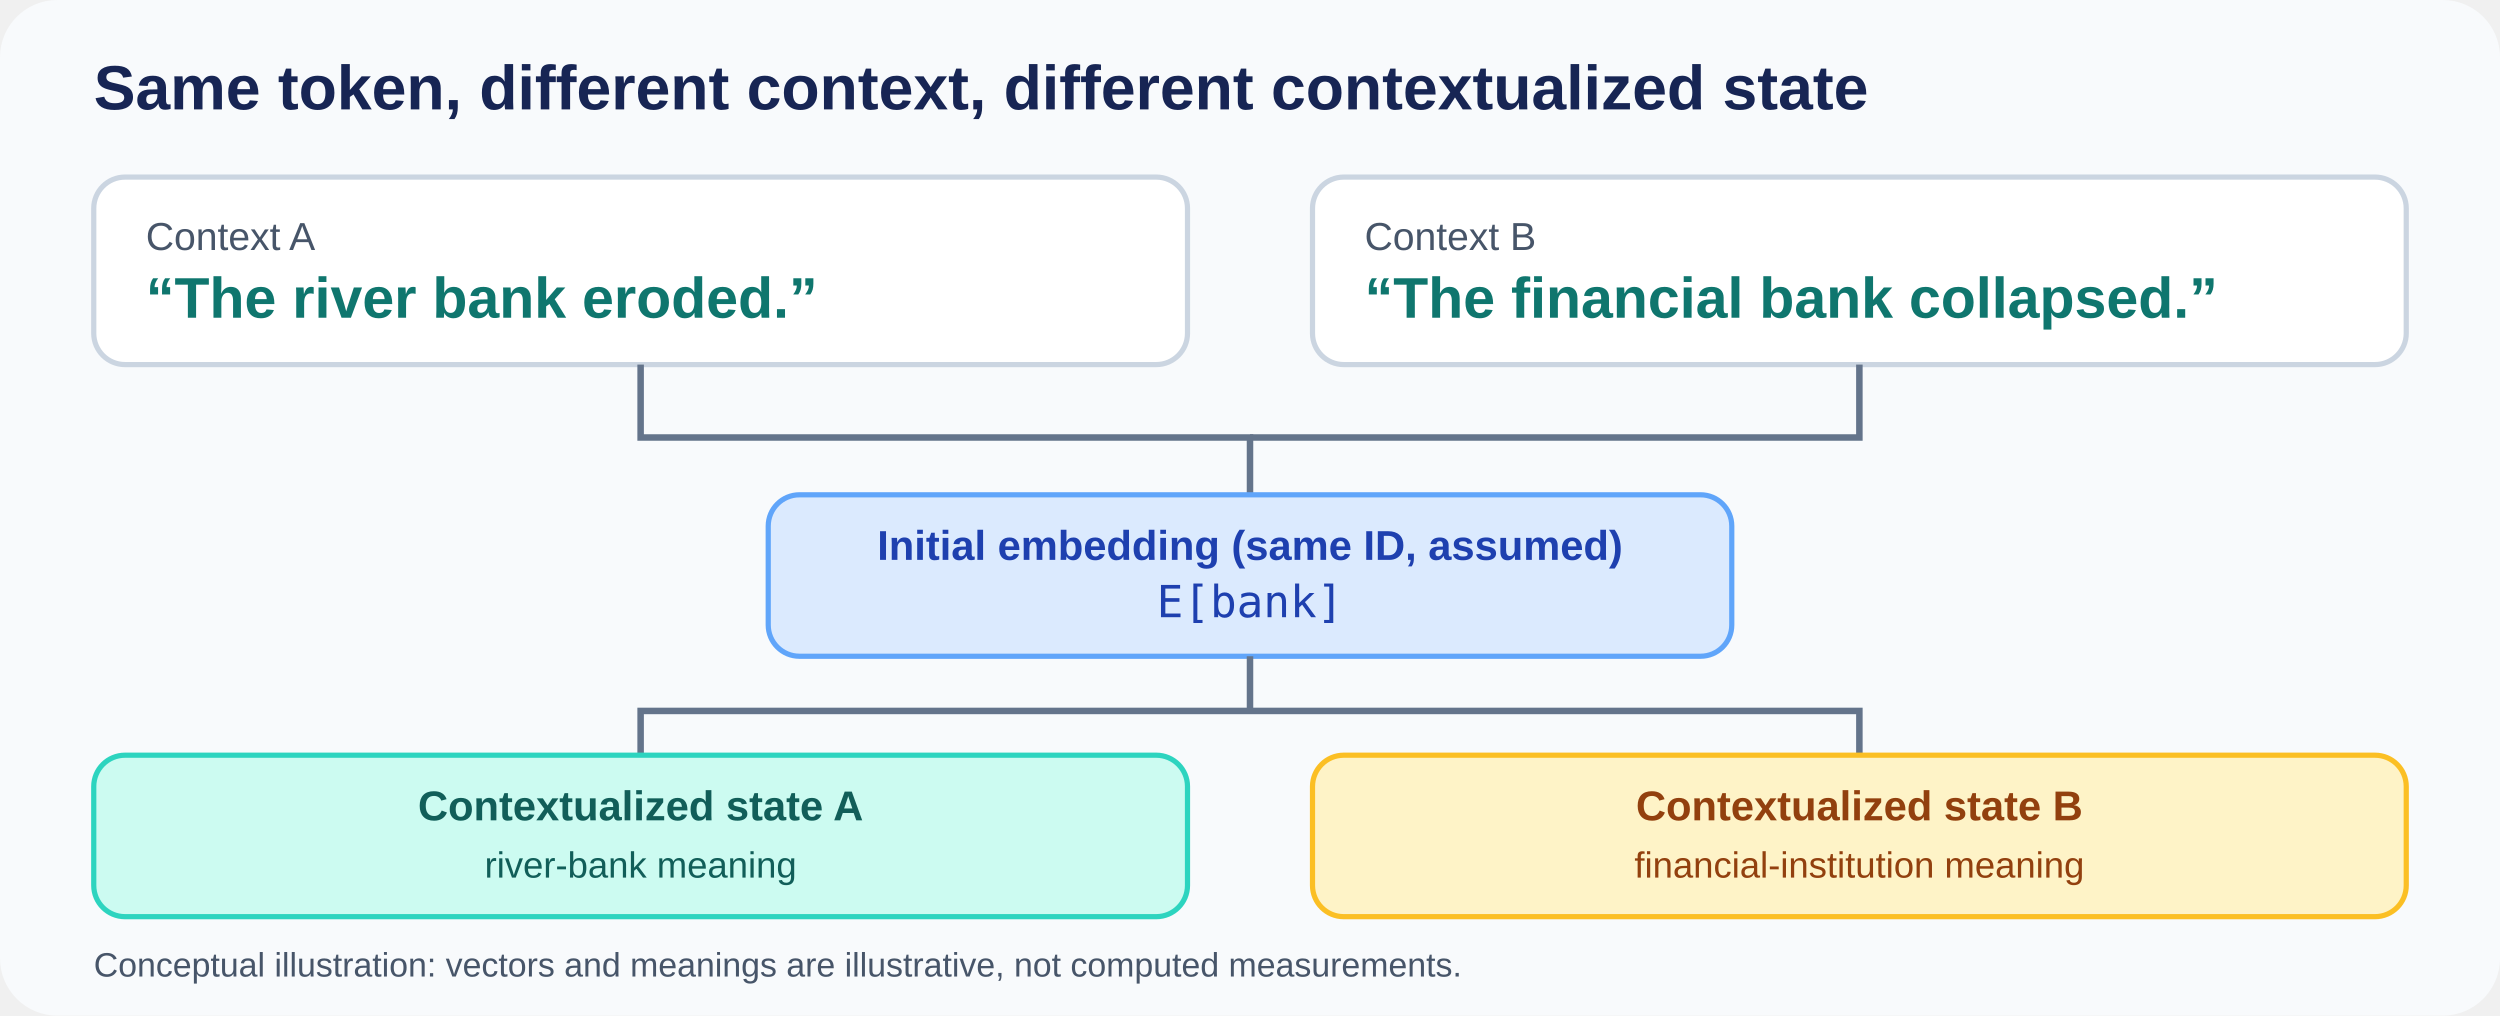
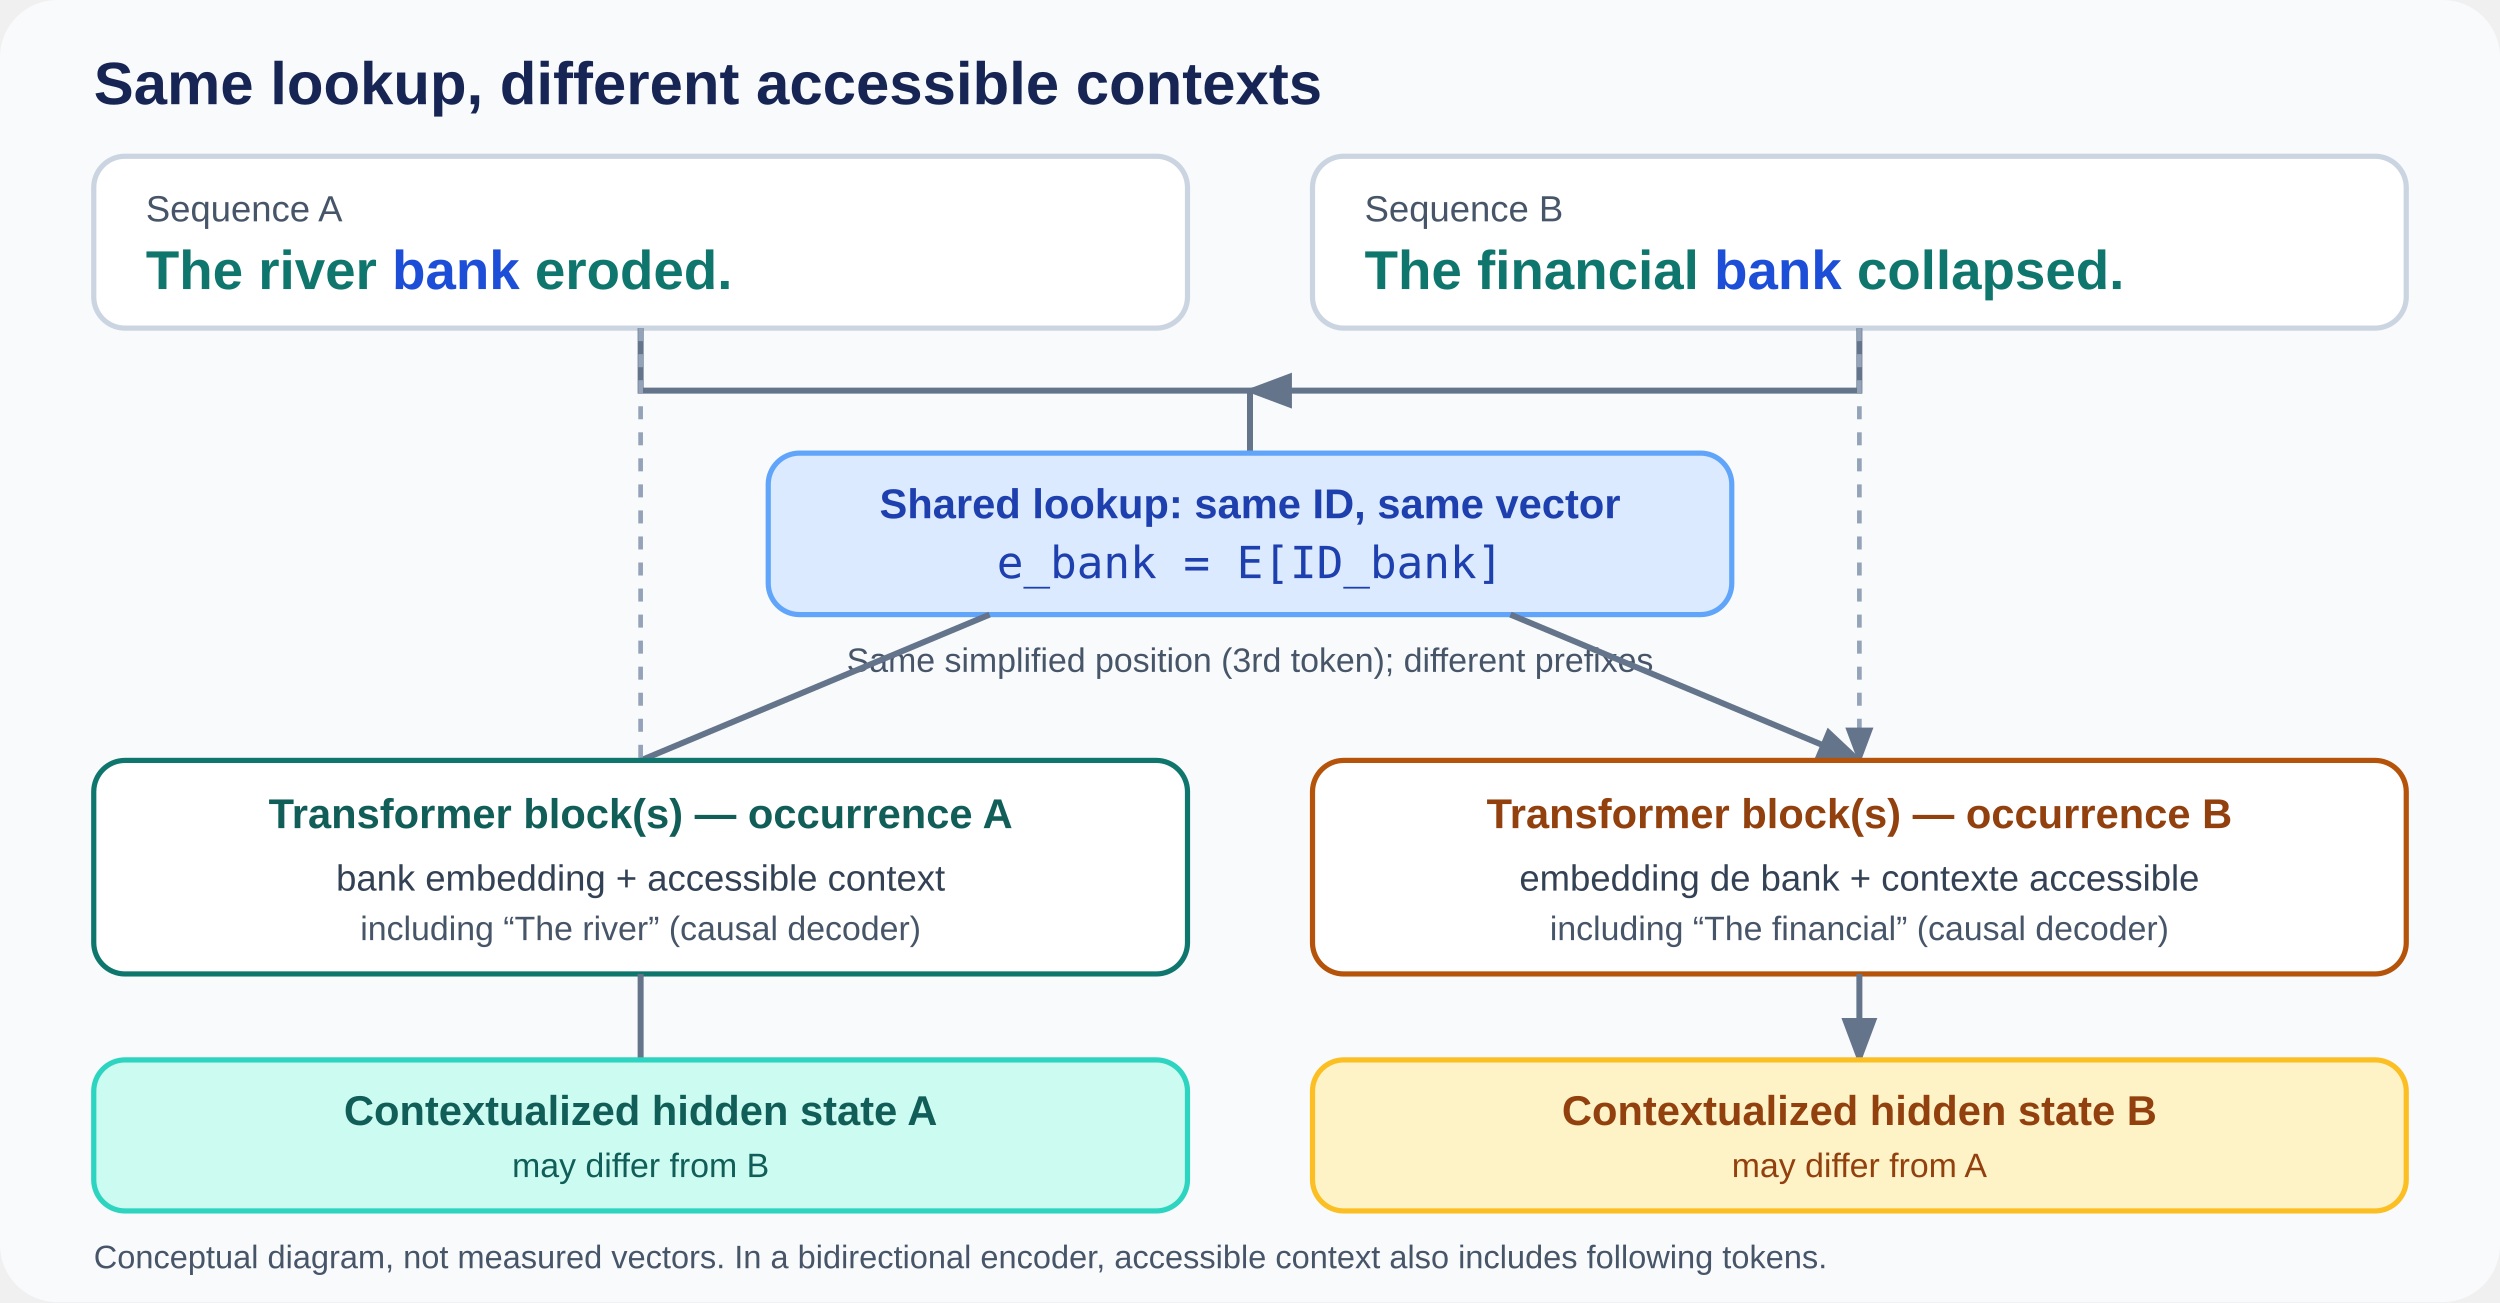
- <svg xmlns="http://www.w3.org/2000/svg" viewBox="0 0 960 390" role="img" aria-labelledby="title desc">
-   <rect width="960" height="390" rx="22" fill="#f8fafc" />
-   <text x="36" y="42" font-family="Arial,sans-serif" font-size="24" font-weight="700" fill="#172554">Same token, different context, different contextualized state</text>
-   <rect x="36" y="68" width="420" height="72" rx="12" fill="#fff" stroke="#cbd5e1" stroke-width="2" />
-   <text x="56" y="96" font-family="Arial,sans-serif" font-size="15" fill="#475569">Context A</text>
-   <text x="56" y="122" font-family="Arial,sans-serif" font-size="22" font-weight="700" fill="#0f766e">“The river bank eroded.”</text>
-   <rect x="504" y="68" width="420" height="72" rx="12" fill="#fff" stroke="#cbd5e1" stroke-width="2" />
-   <text x="524" y="96" font-family="Arial,sans-serif" font-size="15" fill="#475569">Context B</text>
-   <text x="524" y="122" font-family="Arial,sans-serif" font-size="22" font-weight="700" fill="#0f766e">“The financial bank collapsed.”</text>
-   <path d="M246 140 L246 168 L480 168 L480 190" stroke="#64748b" stroke-width="2.5" fill="none" />
-   <path d="M714 140 L714 168 L480 168" stroke="#64748b" stroke-width="2.5" fill="none" />
-   <rect x="295" y="190" width="370" height="62" rx="12" fill="#dbeafe" stroke="#60a5fa" stroke-width="2" />
-   <text x="480" y="215" text-anchor="middle" font-family="Arial,sans-serif" font-size="16" font-weight="700" fill="#1e40af">Initial embedding (same ID, assumed)</text>
-   <text x="480" y="237" text-anchor="middle" font-family="monospace" font-size="17" fill="#1e40af">E[bank]</text>
-   <path d="M480 252 L480 273 L246 273 L246 290 M480 273 L714 273 L714 290" stroke="#64748b" stroke-width="2.5" fill="none" />
-   <rect x="36" y="290" width="420" height="62" rx="12" fill="#ccfbf1" stroke="#2dd4bf" stroke-width="2" />
-   <rect x="504" y="290" width="420" height="62" rx="12" fill="#fef3c7" stroke="#fbbf24" stroke-width="2" />
-   <text x="246" y="315" text-anchor="middle" font-family="Arial,sans-serif" font-size="16" font-weight="700" fill="#115e59">Contextualized state A</text>
-   <text x="246" y="337" text-anchor="middle" font-family="Arial,sans-serif" font-size="14" fill="#115e59">river-bank meaning</text>
-   <text x="714" y="315" text-anchor="middle" font-family="Arial,sans-serif" font-size="16" font-weight="700" fill="#92400e">Contextualized state B</text>
-   <text x="714" y="337" text-anchor="middle" font-family="Arial,sans-serif" font-size="14" fill="#92400e">financial-institution meaning</text>
-   <text x="36" y="375" font-family="Arial,sans-serif" font-size="13" fill="#475569">Conceptual illustration: vectors and meanings are illustrative, not computed measurements.</text>
+ <svg xmlns="http://www.w3.org/2000/svg" viewBox="0 0 960 500" role="img" aria-labelledby="title desc">
+   <defs>
+     <marker id="arrow" markerWidth="9" markerHeight="9" refX="7" refY="3" orient="auto">
+       <path d="M0 0 L0 6 L8 3 z" fill="#64748b" />
+     </marker>
+   </defs>
+   <rect width="960" height="500" rx="22" fill="#f8fafc" />
+   <text x="36" y="40" font-family="Arial,sans-serif" font-size="23" font-weight="700" fill="#172554">Same lookup, different accessible contexts</text>
+   <rect x="36" y="60" width="420" height="66" rx="12" fill="#fff" stroke="#cbd5e1" stroke-width="2" />
+   <text x="56" y="85" font-family="Arial,sans-serif" font-size="14" fill="#475569">Sequence A</text>
+   <text x="56" y="111" font-family="Arial,sans-serif" font-size="21" font-weight="700" fill="#0f766e">The river <tspan fill="#1d4ed8">bank</tspan> eroded.</text>
+   <rect x="504" y="60" width="420" height="66" rx="12" fill="#fff" stroke="#cbd5e1" stroke-width="2" />
+   <text x="524" y="85" font-family="Arial,sans-serif" font-size="14" fill="#475569">Sequence B</text>
+   <text x="524" y="111" font-family="Arial,sans-serif" font-size="21" font-weight="700" fill="#0f766e">The financial <tspan fill="#1d4ed8">bank</tspan> collapsed.</text>
+   <path d="M246 126 L246 150 L480 150 L480 174 M714 126 L714 150 L480 150" fill="none" stroke="#64748b" stroke-width="2.3" marker-end="url(#arrow)" />
+   <rect x="295" y="174" width="370" height="62" rx="12" fill="#dbeafe" stroke="#60a5fa" stroke-width="2" />
+   <text x="480" y="199" text-anchor="middle" font-family="Arial,sans-serif" font-size="16" font-weight="700" fill="#1e40af">Shared lookup: same ID, same vector</text>
+   <text x="480" y="222" text-anchor="middle" font-family="monospace" font-size="17" fill="#1e40af">e_bank = E[ID_bank]</text>
+   <text x="480" y="258" text-anchor="middle" font-family="Arial,sans-serif" font-size="13" fill="#475569">Same simplified position (3rd token); different prefixes</text>
+   <path d="M380 236 L246 292 M580 236 L714 292" fill="none" stroke="#64748b" stroke-width="2.3" marker-end="url(#arrow)" />
+   <path d="M246 126 L246 292 M714 126 L714 292" fill="none" stroke="#94a3b8" stroke-width="1.8" stroke-dasharray="5 5" marker-end="url(#arrow)" />
+   <rect x="36" y="292" width="420" height="82" rx="12" fill="#fff" stroke="#0f766e" stroke-width="2" />
+   <text x="246" y="318" text-anchor="middle" font-family="Arial,sans-serif" font-size="16" font-weight="700" fill="#115e59">Transformer block(s) — occurrence A</text>
+   <text x="246" y="342" text-anchor="middle" font-family="Arial,sans-serif" font-size="14" fill="#334155">bank embedding + accessible context</text>
+   <text x="246" y="361" text-anchor="middle" font-family="Arial,sans-serif" font-size="13" fill="#475569">including “The river” (causal decoder)</text>
+   <rect x="504" y="292" width="420" height="82" rx="12" fill="#fff" stroke="#b45309" stroke-width="2" />
+   <text x="714" y="318" text-anchor="middle" font-family="Arial,sans-serif" font-size="16" font-weight="700" fill="#92400e">Transformer block(s) — occurrence B</text>
+   <text x="714" y="342" text-anchor="middle" font-family="Arial,sans-serif" font-size="14" fill="#334155">embedding de bank + contexte accessible</text>
+   <text x="714" y="361" text-anchor="middle" font-family="Arial,sans-serif" font-size="13" fill="#475569">including “The financial” (causal decoder)</text>
+   <path d="M246 374 L246 407 M714 374 L714 407" fill="none" stroke="#64748b" stroke-width="2.3" marker-end="url(#arrow)" />
+   <rect x="36" y="407" width="420" height="58" rx="12" fill="#ccfbf1" stroke="#2dd4bf" stroke-width="2" />
+   <rect x="504" y="407" width="420" height="58" rx="12" fill="#fef3c7" stroke="#fbbf24" stroke-width="2" />
+   <text x="246" y="432" text-anchor="middle" font-family="Arial,sans-serif" font-size="16" font-weight="700" fill="#115e59">Contextualized hidden state A</text>
+   <text x="714" y="432" text-anchor="middle" font-family="Arial,sans-serif" font-size="16" font-weight="700" fill="#92400e">Contextualized hidden state B</text>
+   <text x="246" y="452" text-anchor="middle" font-family="Arial,sans-serif" font-size="13" fill="#115e59">may differ from B</text>
+   <text x="714" y="452" text-anchor="middle" font-family="Arial,sans-serif" font-size="13" fill="#92400e">may differ from A</text>
+   <text x="36" y="487" font-family="Arial,sans-serif" font-size="12.5" fill="#475569">Conceptual diagram, not measured vectors. In a bidirectional encoder, accessible context also includes following tokens.</text>
</svg>
